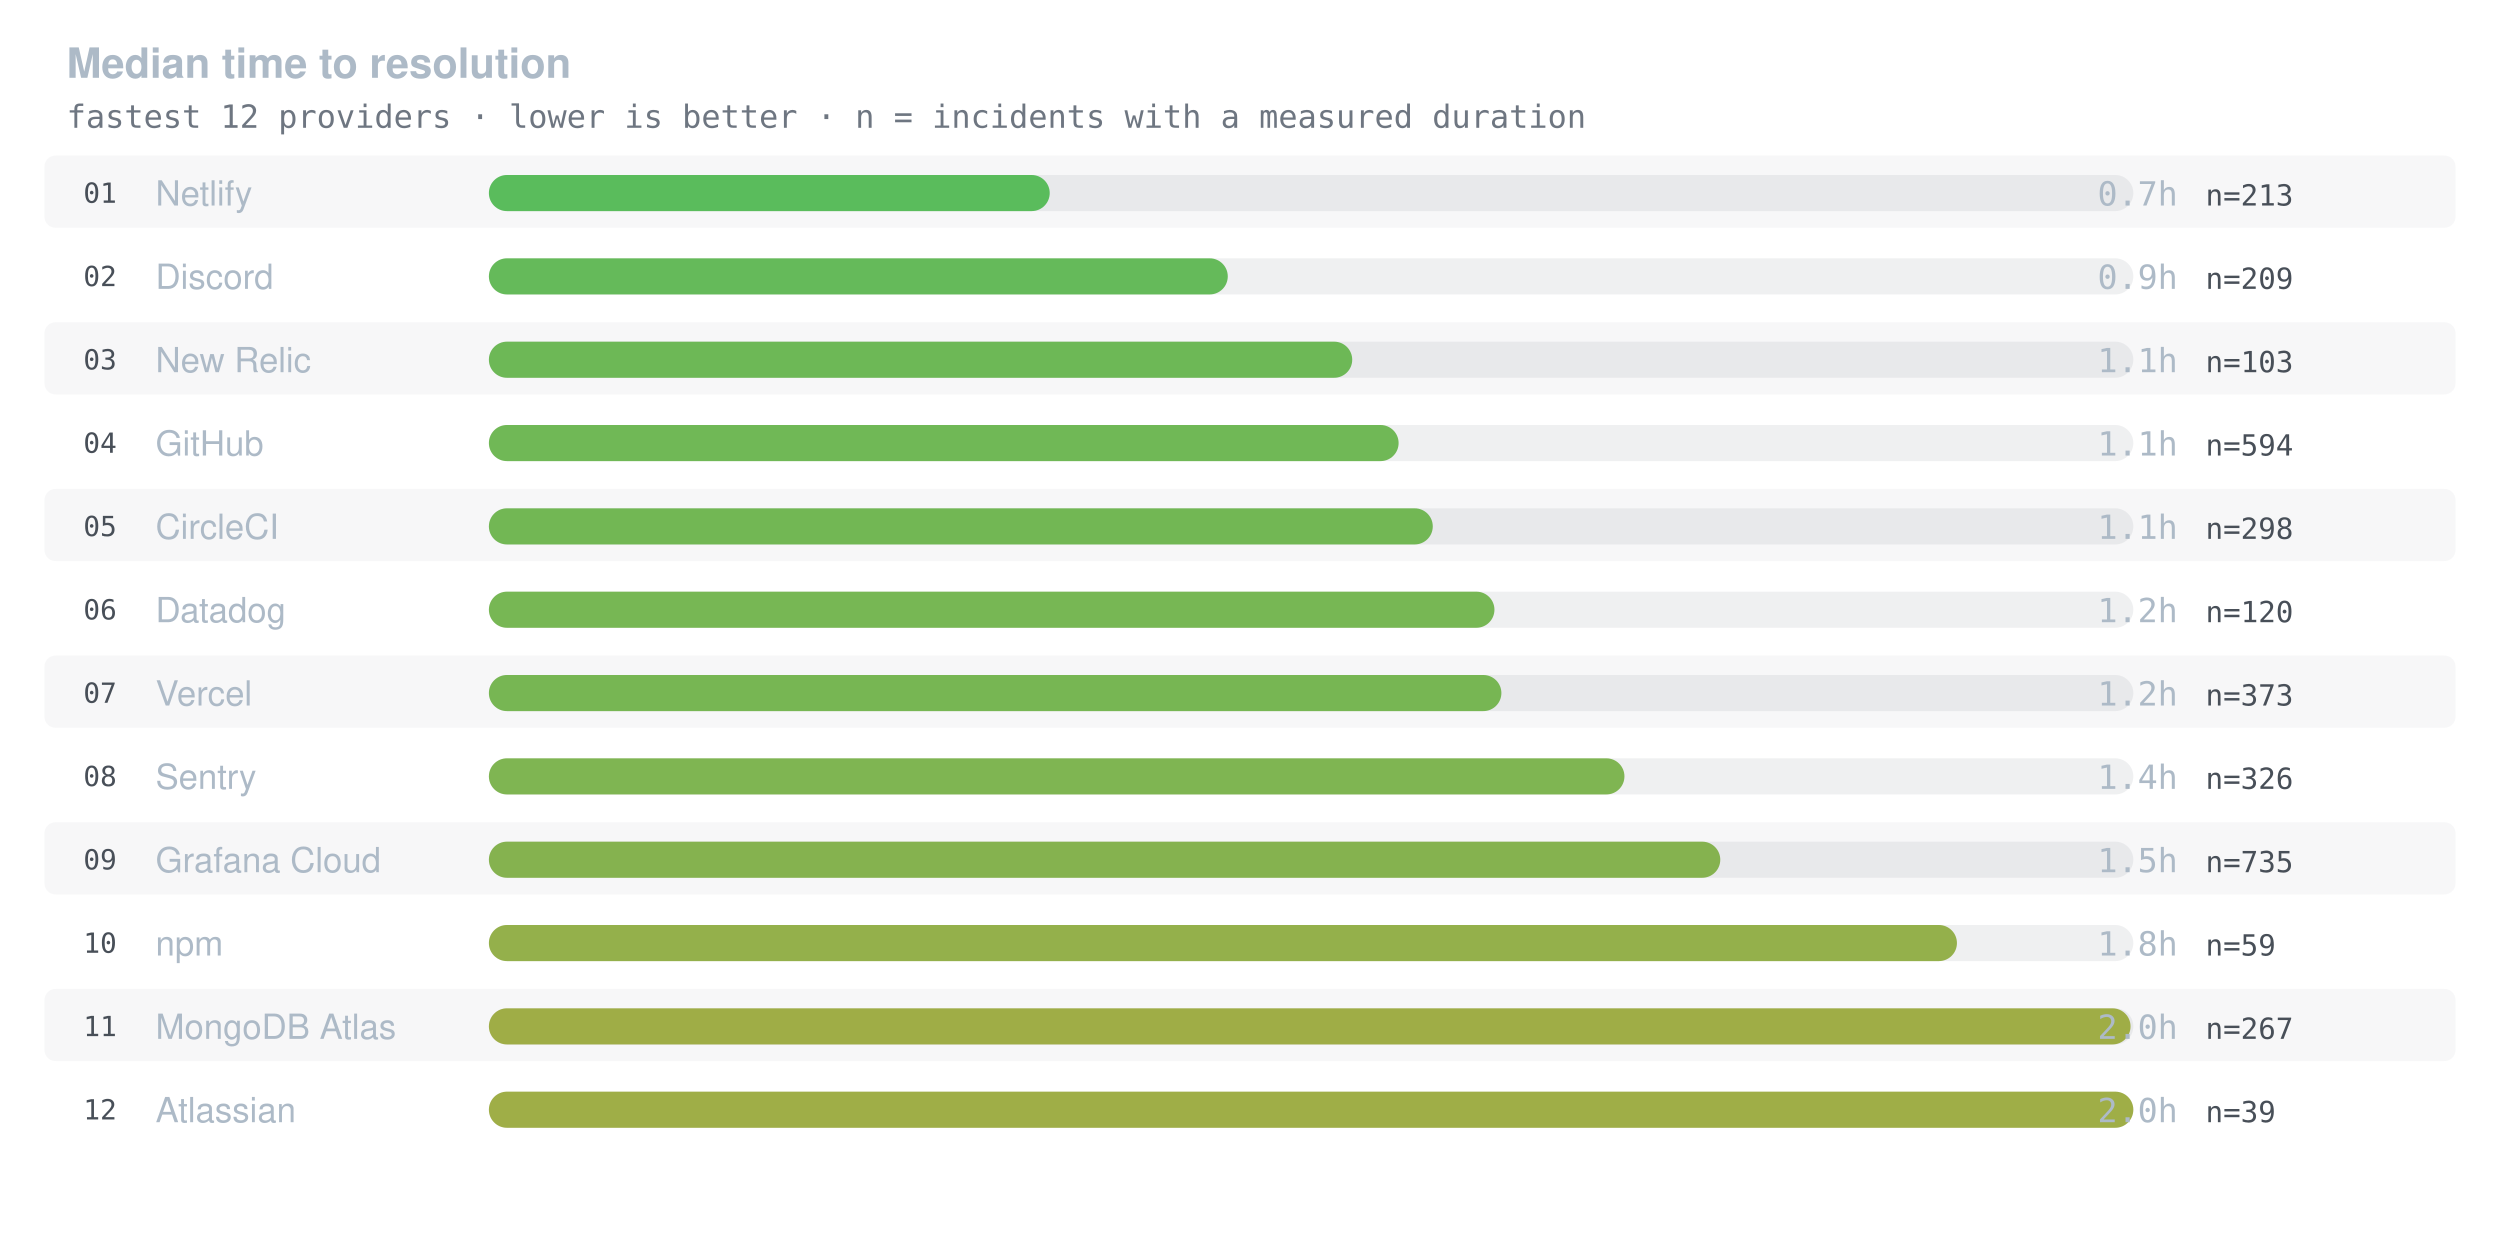
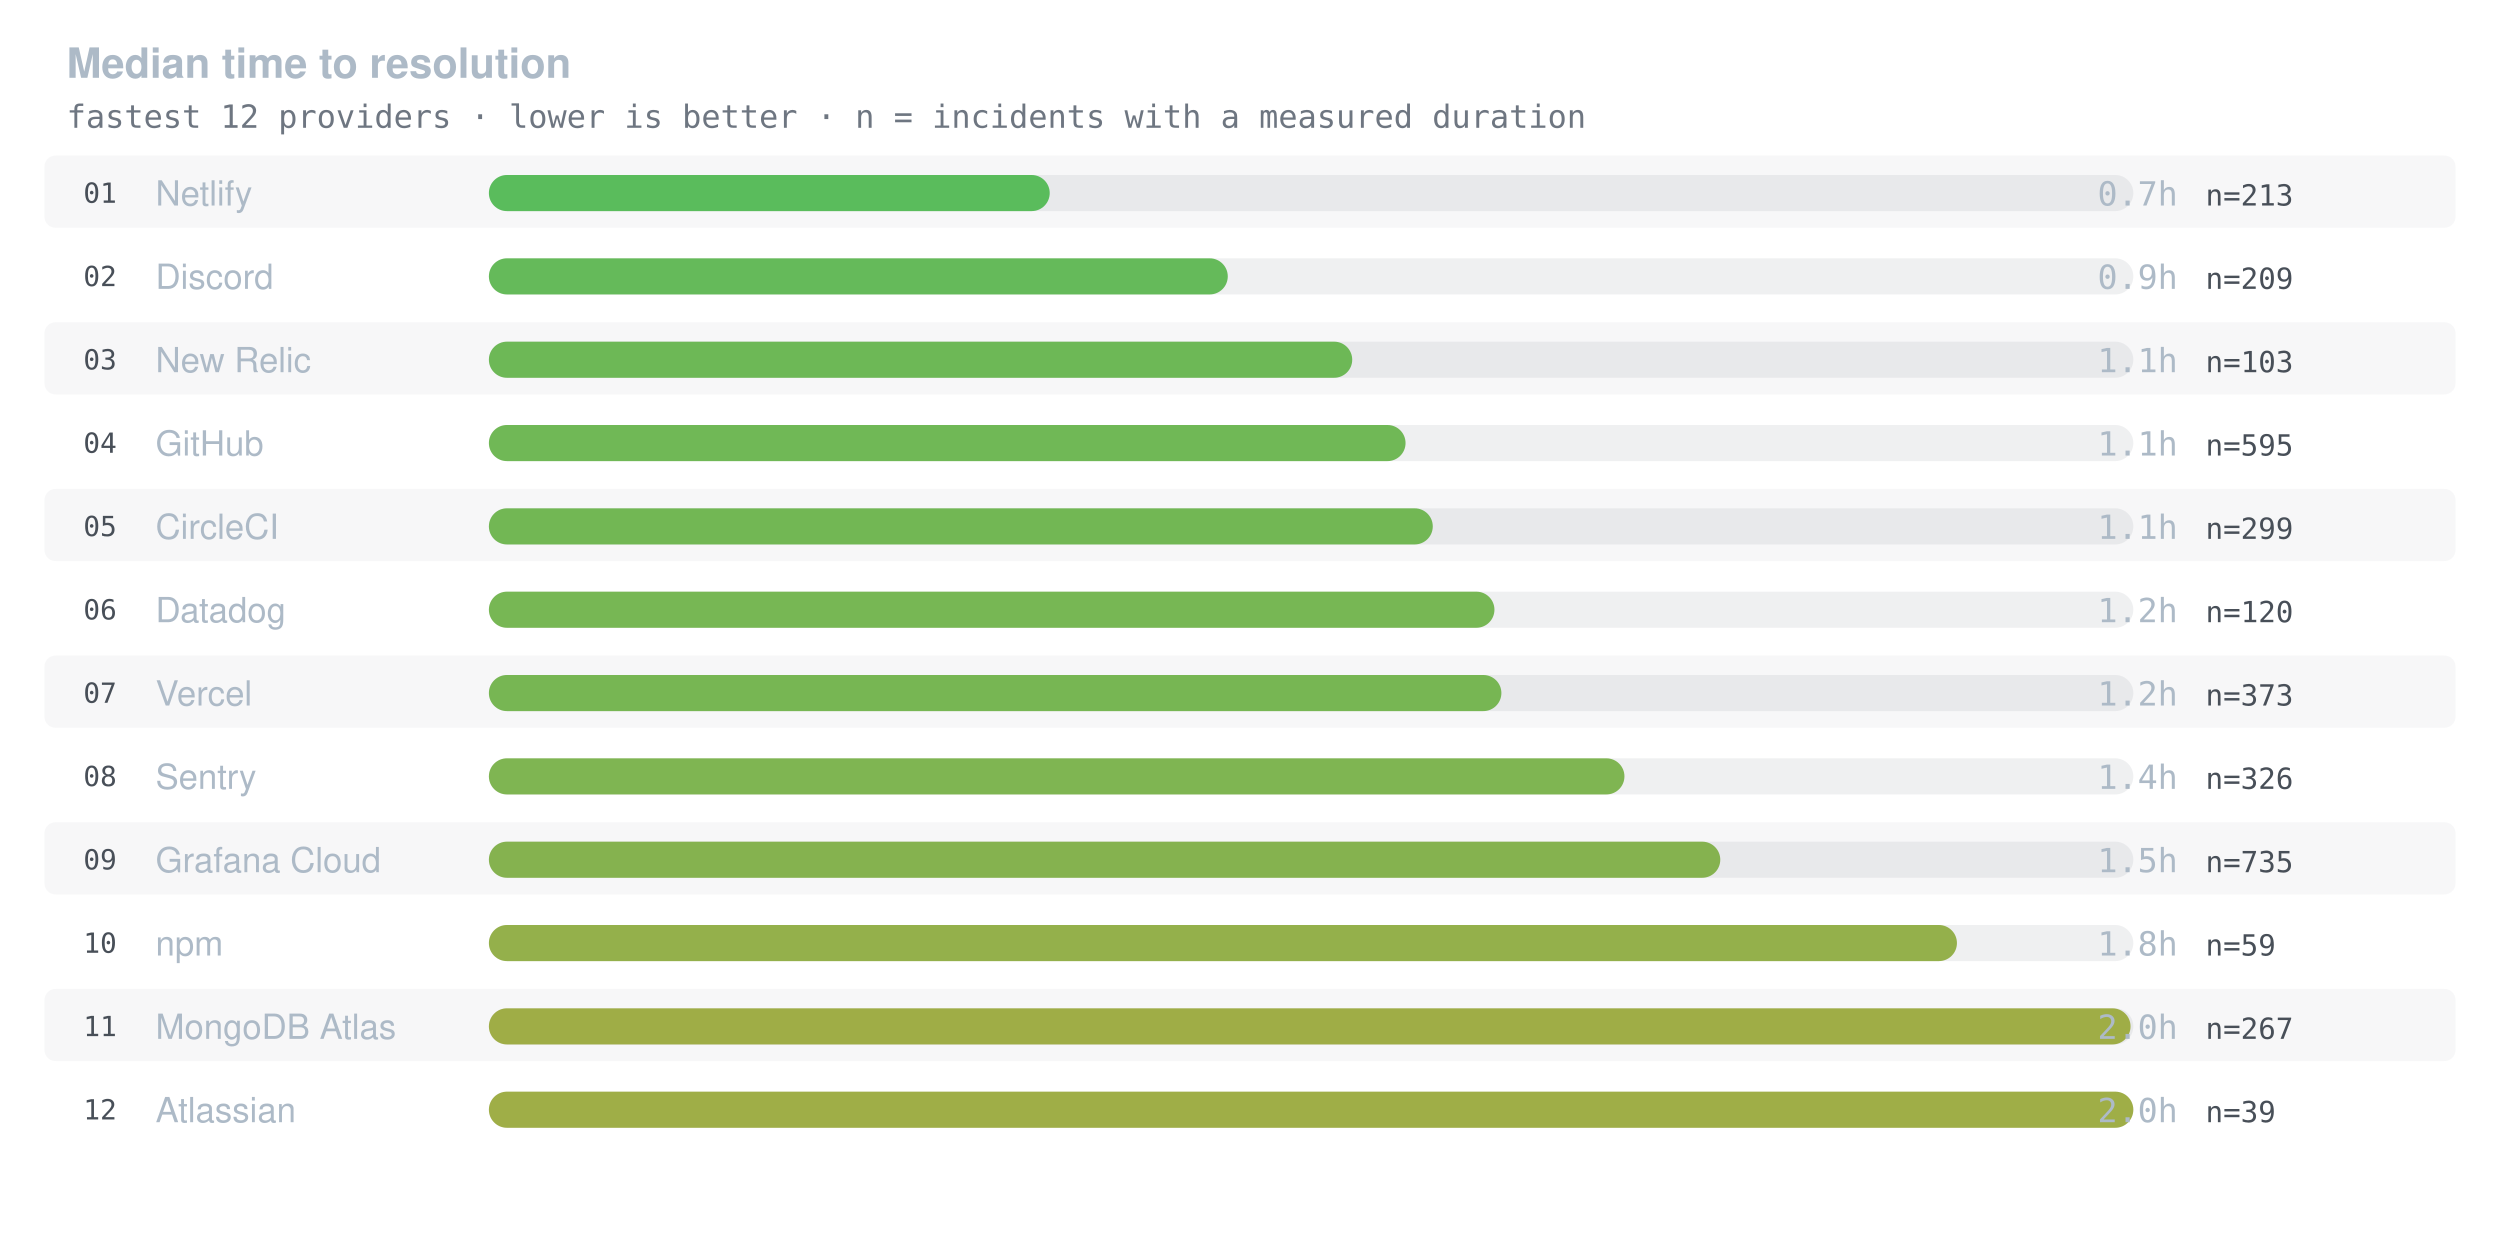
<svg xmlns="http://www.w3.org/2000/svg" viewBox="0 0 900 444" width="900" height="444" role="img">
  <text x="24" y="28" fill="#adbac7" font-size="15" font-family="-apple-system,BlinkMacSystemFont,Segoe UI,Helvetica,Arial,sans-serif" font-weight="600">Median time to resolution</text>
  <text x="24" y="46" fill="#6e7681" font-size="11.5" font-family="ui-monospace,SFMono-Regular,Menlo,Consolas,monospace">fastest 12 providers · lower is better · n = incidents with a measured duration</text>
  <rect x="16" y="56" width="868" height="26" rx="4" fill="#6e7681" opacity="0.055" />
  <text x="30" y="73" fill="#484f58" font-size="10" font-family="ui-monospace,SFMono-Regular,Menlo,Consolas,monospace">01</text>
  <text x="56" y="74" fill="#adbac7" font-size="12.5" font-family="-apple-system,BlinkMacSystemFont,Segoe UI,Helvetica,Arial,sans-serif">Netlify</text>
  <rect x="176" y="63" width="592" height="13" rx="6.5" fill="#6e7681" opacity="0.11" />
  <rect x="176" y="63" width="201.9" height="13" rx="6.5" fill="#4ab74d" opacity="0.9" />
  <text x="784" y="74" fill="#adbac7" font-size="12" font-family="ui-monospace,SFMono-Regular,Menlo,Consolas,monospace" text-anchor="end">0.7h</text>
  <text x="794" y="74" fill="#484f58" font-size="10.5" font-family="ui-monospace,SFMono-Regular,Menlo,Consolas,monospace">n=213</text>
  <text x="30" y="103" fill="#484f58" font-size="10" font-family="ui-monospace,SFMono-Regular,Menlo,Consolas,monospace">02</text>
  <text x="56" y="104" fill="#adbac7" font-size="12.5" font-family="-apple-system,BlinkMacSystemFont,Segoe UI,Helvetica,Arial,sans-serif">Discord</text>
  <rect x="176" y="93" width="592" height="13" rx="6.5" fill="#6e7681" opacity="0.11" />
  <rect x="176" y="93" width="266.0" height="13" rx="6.5" fill="#57b449" opacity="0.9" />
  <text x="784" y="104" fill="#adbac7" font-size="12" font-family="ui-monospace,SFMono-Regular,Menlo,Consolas,monospace" text-anchor="end">0.9h</text>
  <text x="794" y="104" fill="#484f58" font-size="10.5" font-family="ui-monospace,SFMono-Regular,Menlo,Consolas,monospace">n=209</text>
  <rect x="16" y="116" width="868" height="26" rx="4" fill="#6e7681" opacity="0.055" />
  <text x="30" y="133" fill="#484f58" font-size="10" font-family="ui-monospace,SFMono-Regular,Menlo,Consolas,monospace">03</text>
  <text x="56" y="134" fill="#adbac7" font-size="12.5" font-family="-apple-system,BlinkMacSystemFont,Segoe UI,Helvetica,Arial,sans-serif">New Relic</text>
  <rect x="176" y="123" width="592" height="13" rx="6.5" fill="#6e7681" opacity="0.11" />
  <rect x="176" y="123" width="310.8" height="13" rx="6.5" fill="#5fb246" opacity="0.9" />
  <text x="784" y="134" fill="#adbac7" font-size="12" font-family="ui-monospace,SFMono-Regular,Menlo,Consolas,monospace" text-anchor="end">1.1h</text>
  <text x="794" y="134" fill="#484f58" font-size="10.5" font-family="ui-monospace,SFMono-Regular,Menlo,Consolas,monospace">n=103</text>
  <text x="30" y="163" fill="#484f58" font-size="10" font-family="ui-monospace,SFMono-Regular,Menlo,Consolas,monospace">04</text>
  <text x="56" y="164" fill="#adbac7" font-size="12.5" font-family="-apple-system,BlinkMacSystemFont,Segoe UI,Helvetica,Arial,sans-serif">GitHub</text>
  <rect x="176" y="153" width="592" height="13" rx="6.5" fill="#6e7681" opacity="0.11" />
-   <rect x="176" y="153" width="327.5" height="13" rx="6.5" fill="#63b145" opacity="0.9" />
+   <rect x="176" y="153" width="330.0" height="13" rx="6.5" fill="#63b145" opacity="0.9" />
  <text x="784" y="164" fill="#adbac7" font-size="12" font-family="ui-monospace,SFMono-Regular,Menlo,Consolas,monospace" text-anchor="end">1.1h</text>
-   <text x="794" y="164" fill="#484f58" font-size="10.5" font-family="ui-monospace,SFMono-Regular,Menlo,Consolas,monospace">n=594</text>
+   <text x="794" y="164" fill="#484f58" font-size="10.5" font-family="ui-monospace,SFMono-Regular,Menlo,Consolas,monospace">n=595</text>
  <rect x="16" y="176" width="868" height="26" rx="4" fill="#6e7681" opacity="0.055" />
  <text x="30" y="193" fill="#484f58" font-size="10" font-family="ui-monospace,SFMono-Regular,Menlo,Consolas,monospace">05</text>
  <text x="56" y="194" fill="#adbac7" font-size="12.5" font-family="-apple-system,BlinkMacSystemFont,Segoe UI,Helvetica,Arial,sans-serif">CircleCI</text>
  <rect x="176" y="183" width="592" height="13" rx="6.5" fill="#6e7681" opacity="0.11" />
  <rect x="176" y="183" width="339.8" height="13" rx="6.5" fill="#65b144" opacity="0.9" />
  <text x="784" y="194" fill="#adbac7" font-size="12" font-family="ui-monospace,SFMono-Regular,Menlo,Consolas,monospace" text-anchor="end">1.1h</text>
-   <text x="794" y="194" fill="#484f58" font-size="10.5" font-family="ui-monospace,SFMono-Regular,Menlo,Consolas,monospace">n=298</text>
+   <text x="794" y="194" fill="#484f58" font-size="10.5" font-family="ui-monospace,SFMono-Regular,Menlo,Consolas,monospace">n=299</text>
  <text x="30" y="223" fill="#484f58" font-size="10" font-family="ui-monospace,SFMono-Regular,Menlo,Consolas,monospace">06</text>
  <text x="56" y="224" fill="#adbac7" font-size="12.5" font-family="-apple-system,BlinkMacSystemFont,Segoe UI,Helvetica,Arial,sans-serif">Datadog</text>
  <rect x="176" y="213" width="592" height="13" rx="6.5" fill="#6e7681" opacity="0.11" />
  <rect x="176" y="213" width="362.0" height="13" rx="6.5" fill="#6ab043" opacity="0.9" />
  <text x="784" y="224" fill="#adbac7" font-size="12" font-family="ui-monospace,SFMono-Regular,Menlo,Consolas,monospace" text-anchor="end">1.2h</text>
  <text x="794" y="224" fill="#484f58" font-size="10.5" font-family="ui-monospace,SFMono-Regular,Menlo,Consolas,monospace">n=120</text>
  <rect x="16" y="236" width="868" height="26" rx="4" fill="#6e7681" opacity="0.055" />
  <text x="30" y="253" fill="#484f58" font-size="10" font-family="ui-monospace,SFMono-Regular,Menlo,Consolas,monospace">07</text>
  <text x="56" y="254" fill="#adbac7" font-size="12.5" font-family="-apple-system,BlinkMacSystemFont,Segoe UI,Helvetica,Arial,sans-serif">Vercel</text>
  <rect x="176" y="243" width="592" height="13" rx="6.5" fill="#6e7681" opacity="0.11" />
  <rect x="176" y="243" width="364.5" height="13" rx="6.5" fill="#6ab043" opacity="0.9" />
  <text x="784" y="254" fill="#adbac7" font-size="12" font-family="ui-monospace,SFMono-Regular,Menlo,Consolas,monospace" text-anchor="end">1.2h</text>
  <text x="794" y="254" fill="#484f58" font-size="10.5" font-family="ui-monospace,SFMono-Regular,Menlo,Consolas,monospace">n=373</text>
  <text x="30" y="283" fill="#484f58" font-size="10" font-family="ui-monospace,SFMono-Regular,Menlo,Consolas,monospace">08</text>
  <text x="56" y="284" fill="#adbac7" font-size="12.5" font-family="-apple-system,BlinkMacSystemFont,Segoe UI,Helvetica,Arial,sans-serif">Sentry</text>
  <rect x="176" y="273" width="592" height="13" rx="6.5" fill="#6e7681" opacity="0.11" />
  <rect x="176" y="273" width="408.8" height="13" rx="6.5" fill="#73ae40" opacity="0.9" />
  <text x="784" y="284" fill="#adbac7" font-size="12" font-family="ui-monospace,SFMono-Regular,Menlo,Consolas,monospace" text-anchor="end">1.4h</text>
  <text x="794" y="284" fill="#484f58" font-size="10.5" font-family="ui-monospace,SFMono-Regular,Menlo,Consolas,monospace">n=326</text>
  <rect x="16" y="296" width="868" height="26" rx="4" fill="#6e7681" opacity="0.055" />
  <text x="30" y="313" fill="#484f58" font-size="10" font-family="ui-monospace,SFMono-Regular,Menlo,Consolas,monospace">09</text>
  <text x="56" y="314" fill="#adbac7" font-size="12.5" font-family="-apple-system,BlinkMacSystemFont,Segoe UI,Helvetica,Arial,sans-serif">Grafana Cloud</text>
  <rect x="176" y="303" width="592" height="13" rx="6.5" fill="#6e7681" opacity="0.11" />
  <rect x="176" y="303" width="443.3" height="13" rx="6.5" fill="#7aac3e" opacity="0.9" />
  <text x="784" y="314" fill="#adbac7" font-size="12" font-family="ui-monospace,SFMono-Regular,Menlo,Consolas,monospace" text-anchor="end">1.5h</text>
  <text x="794" y="314" fill="#484f58" font-size="10.5" font-family="ui-monospace,SFMono-Regular,Menlo,Consolas,monospace">n=735</text>
  <text x="30" y="343" fill="#484f58" font-size="10" font-family="ui-monospace,SFMono-Regular,Menlo,Consolas,monospace">10</text>
  <text x="56" y="344" fill="#adbac7" font-size="12.5" font-family="-apple-system,BlinkMacSystemFont,Segoe UI,Helvetica,Arial,sans-serif">npm</text>
  <rect x="176" y="333" width="592" height="13" rx="6.5" fill="#6e7681" opacity="0.11" />
  <rect x="176" y="333" width="528.5" height="13" rx="6.5" fill="#8ba938" opacity="0.9" />
  <text x="784" y="344" fill="#adbac7" font-size="12" font-family="ui-monospace,SFMono-Regular,Menlo,Consolas,monospace" text-anchor="end">1.8h</text>
  <text x="794" y="344" fill="#484f58" font-size="10.5" font-family="ui-monospace,SFMono-Regular,Menlo,Consolas,monospace">n=59</text>
  <rect x="16" y="356" width="868" height="26" rx="4" fill="#6e7681" opacity="0.055" />
  <text x="30" y="373" fill="#484f58" font-size="10" font-family="ui-monospace,SFMono-Regular,Menlo,Consolas,monospace">11</text>
  <text x="56" y="374" fill="#adbac7" font-size="12.5" font-family="-apple-system,BlinkMacSystemFont,Segoe UI,Helvetica,Arial,sans-serif">MongoDB Atlas</text>
  <rect x="176" y="363" width="592" height="13" rx="6.5" fill="#6e7681" opacity="0.11" />
  <rect x="176" y="363" width="591.0" height="13" rx="6.5" fill="#97a634" opacity="0.9" />
  <text x="784" y="374" fill="#adbac7" font-size="12" font-family="ui-monospace,SFMono-Regular,Menlo,Consolas,monospace" text-anchor="end">2.0h</text>
  <text x="794" y="374" fill="#484f58" font-size="10.5" font-family="ui-monospace,SFMono-Regular,Menlo,Consolas,monospace">n=267</text>
  <text x="30" y="403" fill="#484f58" font-size="10" font-family="ui-monospace,SFMono-Regular,Menlo,Consolas,monospace">12</text>
  <text x="56" y="404" fill="#adbac7" font-size="12.5" font-family="-apple-system,BlinkMacSystemFont,Segoe UI,Helvetica,Arial,sans-serif">Atlassian</text>
  <rect x="176" y="393" width="592" height="13" rx="6.5" fill="#6e7681" opacity="0.11" />
  <rect x="176" y="393" width="592.0" height="13" rx="6.5" fill="#97a634" opacity="0.9" />
  <text x="784" y="404" fill="#adbac7" font-size="12" font-family="ui-monospace,SFMono-Regular,Menlo,Consolas,monospace" text-anchor="end">2.0h</text>
  <text x="794" y="404" fill="#484f58" font-size="10.5" font-family="ui-monospace,SFMono-Regular,Menlo,Consolas,monospace">n=39</text>
</svg>
